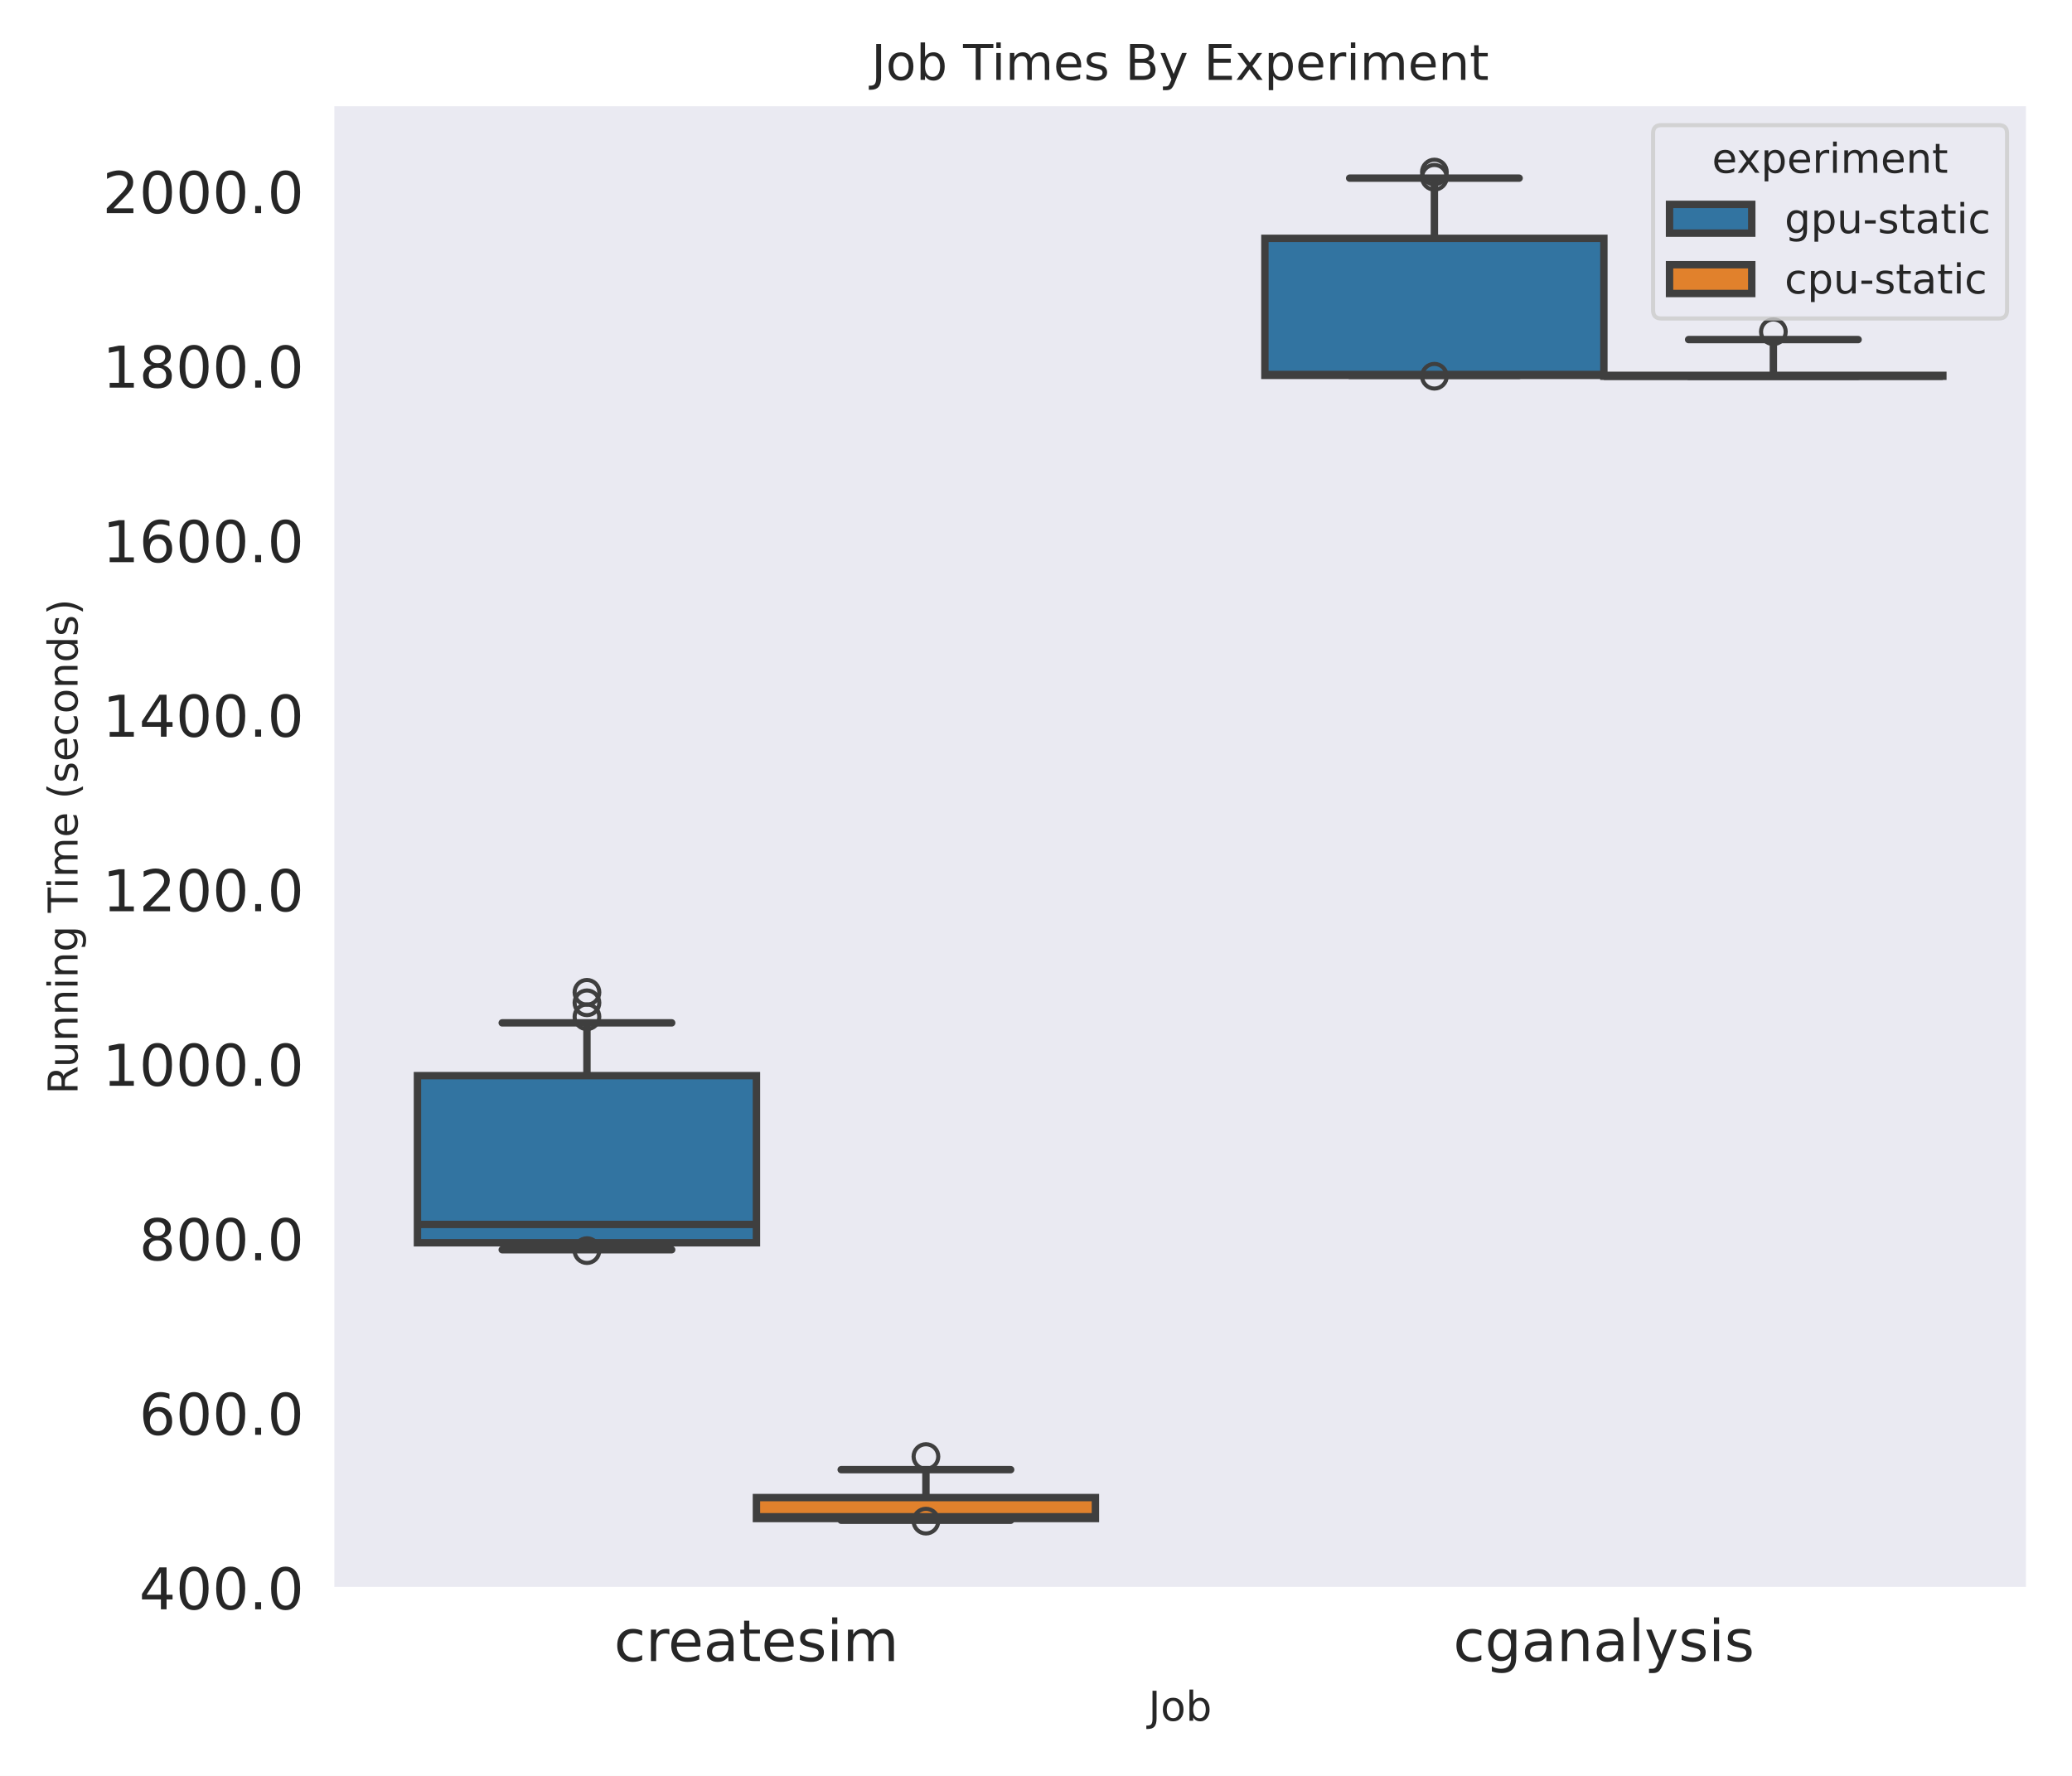
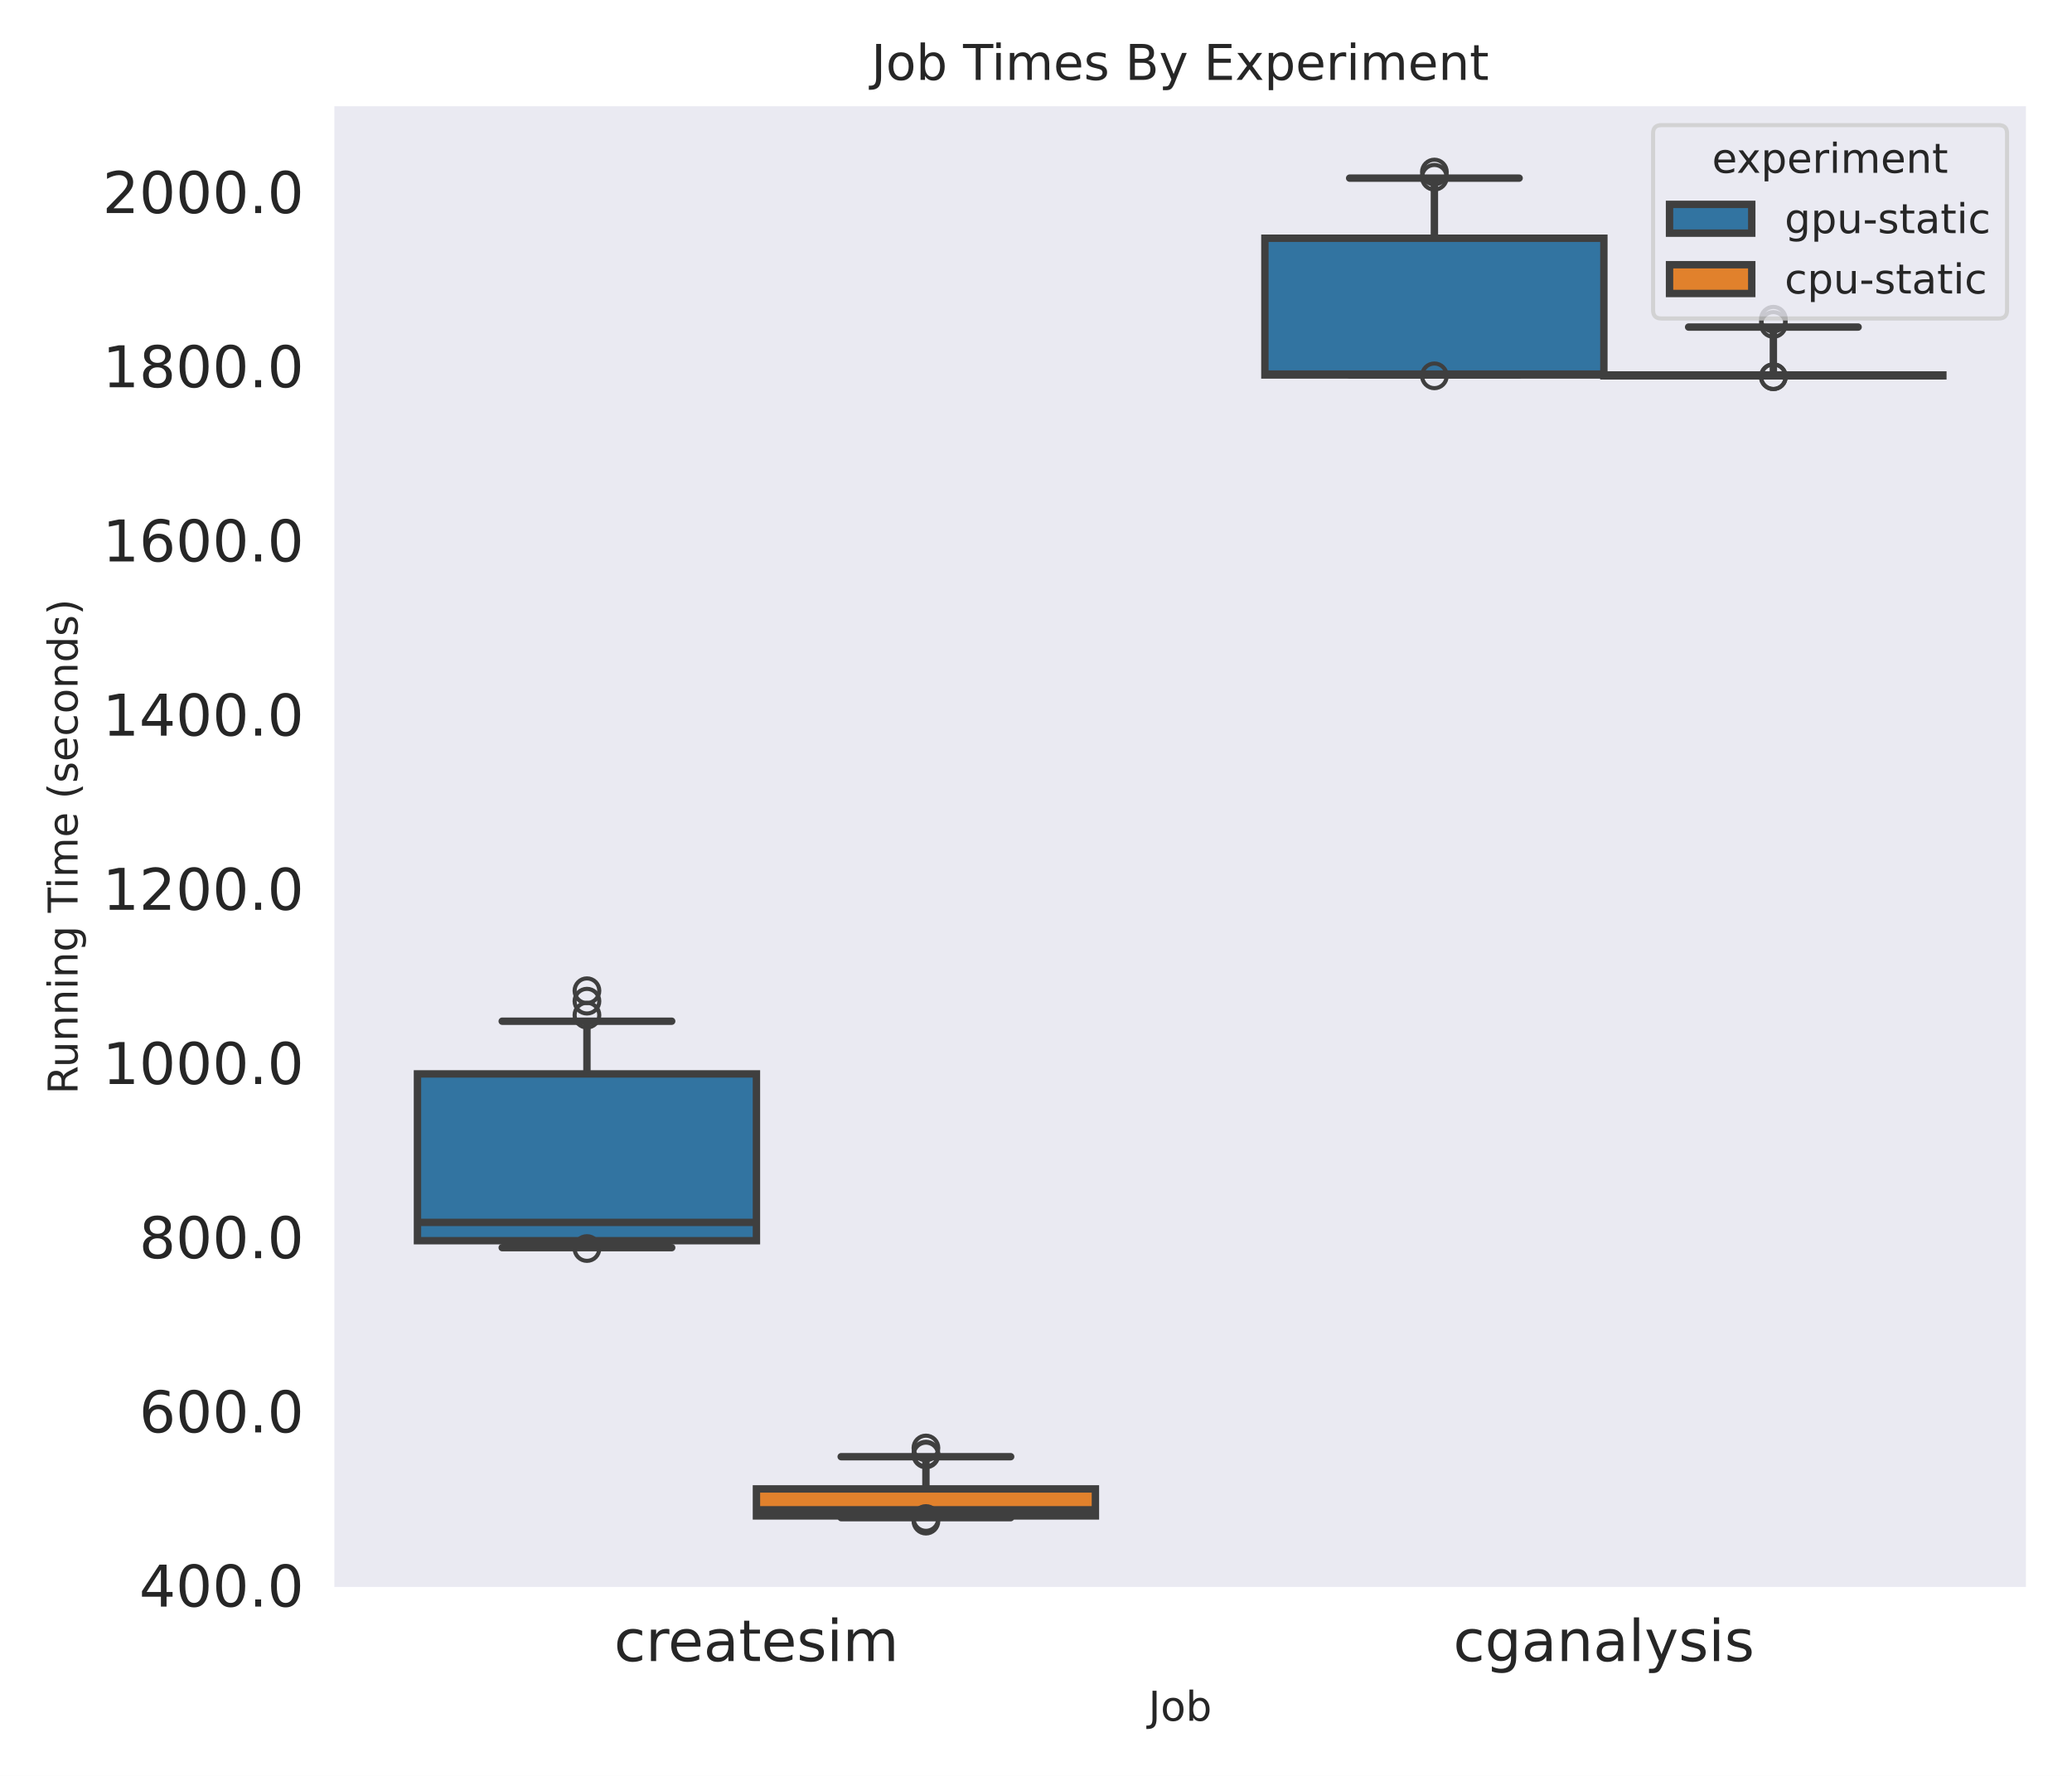
<svg xmlns="http://www.w3.org/2000/svg" xmlns:xlink="http://www.w3.org/1999/xlink" width="504pt" height="432pt" viewBox="0 0 504 432" version="1.1">
  <defs>
    <style type="text/css">*{stroke-linejoin: round; stroke-linecap: butt}</style>
  </defs>
  <g id="figure_1">
    <g id="patch_1">
      <path d="M 0 432  L 504 432  L 504 0  L 0 0  z " style="fill: #ffffff" />
    </g>
    <g id="axes_1">
      <g id="patch_2">
        <path d="M 80.93 386.44  L 493.2 386.44  L 493.2 25.44  L 80.93 25.44  z " style="fill: #eaeaf2" />
      </g>
      <g id="matplotlib.axis_1">
        <g id="xtick_1">
          <g id="text_1">
            <g style="fill: #262626" transform="translate(149.3705 404.0778) scale(0.14 -0.14)">
              <defs>
                <path id="DejaVuSans-63" d="M 3122 3366  L 3122 2828  Q 2878 2963 2633 3030  Q 2388 3097 2138 3097  Q 1578 3097 1268 2742  Q 959 2388 959 1747  Q 959 1106 1268 751  Q 1578 397 2138 397  Q 2388 397 2633 464  Q 2878 531 3122 666  L 3122 134  Q 2881 22 2623 -34  Q 2366 -91 2075 -91  Q 1284 -91 818 406  Q 353 903 353 1747  Q 353 2603 823 3093  Q 1294 3584 2113 3584  Q 2378 3584 2631 3529  Q 2884 3475 3122 3366  z " transform="scale(0.015625)" />
                <path id="DejaVuSans-72" d="M 2631 2963  Q 2534 3019 2420 3045  Q 2306 3072 2169 3072  Q 1681 3072 1420 2755  Q 1159 2438 1159 1844  L 1159 0  L 581 0  L 581 3500  L 1159 3500  L 1159 2956  Q 1341 3275 1631 3429  Q 1922 3584 2338 3584  Q 2397 3584 2469 3576  Q 2541 3569 2628 3553  L 2631 2963  z " transform="scale(0.015625)" />
                <path id="DejaVuSans-65" d="M 3597 1894  L 3597 1613  L 953 1613  Q 991 1019 1311 708  Q 1631 397 2203 397  Q 2534 397 2845 478  Q 3156 559 3463 722  L 3463 178  Q 3153 47 2828 -22  Q 2503 -91 2169 -91  Q 1331 -91 842 396  Q 353 884 353 1716  Q 353 2575 817 3079  Q 1281 3584 2069 3584  Q 2775 3584 3186 3129  Q 3597 2675 3597 1894  z M 3022 2063  Q 3016 2534 2758 2815  Q 2500 3097 2075 3097  Q 1594 3097 1305 2825  Q 1016 2553 972 2059  L 3022 2063  z " transform="scale(0.015625)" />
                <path id="DejaVuSans-61" d="M 2194 1759  Q 1497 1759 1228 1600  Q 959 1441 959 1056  Q 959 750 1161 570  Q 1363 391 1709 391  Q 2188 391 2477 730  Q 2766 1069 2766 1631  L 2766 1759  L 2194 1759  z M 3341 1997  L 3341 0  L 2766 0  L 2766 531  Q 2569 213 2275 61  Q 1981 -91 1556 -91  Q 1019 -91 701 211  Q 384 513 384 1019  Q 384 1609 779 1909  Q 1175 2209 1959 2209  L 2766 2209  L 2766 2266  Q 2766 2663 2505 2880  Q 2244 3097 1772 3097  Q 1472 3097 1187 3025  Q 903 2953 641 2809  L 641 3341  Q 956 3463 1253 3523  Q 1550 3584 1831 3584  Q 2591 3584 2966 3190  Q 3341 2797 3341 1997  z " transform="scale(0.015625)" />
                <path id="DejaVuSans-74" d="M 1172 4494  L 1172 3500  L 2356 3500  L 2356 3053  L 1172 3053  L 1172 1153  Q 1172 725 1289 603  Q 1406 481 1766 481  L 2356 481  L 2356 0  L 1766 0  Q 1100 0 847 248  Q 594 497 594 1153  L 594 3053  L 172 3053  L 172 3500  L 594 3500  L 594 4494  L 1172 4494  z " transform="scale(0.015625)" />
                <path id="DejaVuSans-73" d="M 2834 3397  L 2834 2853  Q 2591 2978 2328 3040  Q 2066 3103 1784 3103  Q 1356 3103 1142 2972  Q 928 2841 928 2578  Q 928 2378 1081 2264  Q 1234 2150 1697 2047  L 1894 2003  Q 2506 1872 2764 1633  Q 3022 1394 3022 966  Q 3022 478 2636 193  Q 2250 -91 1575 -91  Q 1294 -91 989 -36  Q 684 19 347 128  L 347 722  Q 666 556 975 473  Q 1284 391 1588 391  Q 1994 391 2212 530  Q 2431 669 2431 922  Q 2431 1156 2273 1281  Q 2116 1406 1581 1522  L 1381 1569  Q 847 1681 609 1914  Q 372 2147 372 2553  Q 372 3047 722 3315  Q 1072 3584 1716 3584  Q 2034 3584 2315 3537  Q 2597 3491 2834 3397  z " transform="scale(0.015625)" />
                <path id="DejaVuSans-69" d="M 603 3500  L 1178 3500  L 1178 0  L 603 0  L 603 3500  z M 603 4863  L 1178 4863  L 1178 4134  L 603 4134  L 603 4863  z " transform="scale(0.015625)" />
                <path id="DejaVuSans-6d" d="M 3328 2828  Q 3544 3216 3844 3400  Q 4144 3584 4550 3584  Q 5097 3584 5394 3201  Q 5691 2819 5691 2113  L 5691 0  L 5113 0  L 5113 2094  Q 5113 2597 4934 2840  Q 4756 3084 4391 3084  Q 3944 3084 3684 2787  Q 3425 2491 3425 1978  L 3425 0  L 2847 0  L 2847 2094  Q 2847 2600 2669 2842  Q 2491 3084 2119 3084  Q 1678 3084 1418 2786  Q 1159 2488 1159 1978  L 1159 0  L 581 0  L 581 3500  L 1159 3500  L 1159 2956  Q 1356 3278 1631 3431  Q 1906 3584 2284 3584  Q 2666 3584 2933 3390  Q 3200 3197 3328 2828  z " transform="scale(0.015625)" />
              </defs>
              <use xlink:href="#DejaVuSans-63" />
              <use xlink:href="#DejaVuSans-72" x="54.98" />
              <use xlink:href="#DejaVuSans-65" x="93.844" />
              <use xlink:href="#DejaVuSans-61" x="155.367" />
              <use xlink:href="#DejaVuSans-74" x="216.646" />
              <use xlink:href="#DejaVuSans-65" x="255.855" />
              <use xlink:href="#DejaVuSans-73" x="317.379" />
              <use xlink:href="#DejaVuSans-69" x="369.479" />
              <use xlink:href="#DejaVuSans-6d" x="397.262" />
            </g>
          </g>
        </g>
        <g id="xtick_2">
          <g id="text_2">
            <g style="fill: #262626" transform="translate(353.4984 404.0778) scale(0.14 -0.14)">
              <defs>
                <path id="DejaVuSans-67" d="M 2906 1791  Q 2906 2416 2648 2759  Q 2391 3103 1925 3103  Q 1463 3103 1205 2759  Q 947 2416 947 1791  Q 947 1169 1205 825  Q 1463 481 1925 481  Q 2391 481 2648 825  Q 2906 1169 2906 1791  z M 3481 434  Q 3481 -459 3084 -895  Q 2688 -1331 1869 -1331  Q 1566 -1331 1297 -1286  Q 1028 -1241 775 -1147  L 775 -588  Q 1028 -725 1275 -790  Q 1522 -856 1778 -856  Q 2344 -856 2625 -561  Q 2906 -266 2906 331  L 2906 616  Q 2728 306 2450 153  Q 2172 0 1784 0  Q 1141 0 747 490  Q 353 981 353 1791  Q 353 2603 747 3093  Q 1141 3584 1784 3584  Q 2172 3584 2450 3431  Q 2728 3278 2906 2969  L 2906 3500  L 3481 3500  L 3481 434  z " transform="scale(0.015625)" />
                <path id="DejaVuSans-6e" d="M 3513 2113  L 3513 0  L 2938 0  L 2938 2094  Q 2938 2591 2744 2837  Q 2550 3084 2163 3084  Q 1697 3084 1428 2787  Q 1159 2491 1159 1978  L 1159 0  L 581 0  L 581 3500  L 1159 3500  L 1159 2956  Q 1366 3272 1645 3428  Q 1925 3584 2291 3584  Q 2894 3584 3203 3211  Q 3513 2838 3513 2113  z " transform="scale(0.015625)" />
                <path id="DejaVuSans-6c" d="M 603 4863  L 1178 4863  L 1178 0  L 603 0  L 603 4863  z " transform="scale(0.015625)" />
                <path id="DejaVuSans-79" d="M 2059 -325  Q 1816 -950 1584 -1140  Q 1353 -1331 966 -1331  L 506 -1331  L 506 -850  L 844 -850  Q 1081 -850 1212 -737  Q 1344 -625 1503 -206  L 1606 56  L 191 3500  L 800 3500  L 1894 763  L 2988 3500  L 3597 3500  L 2059 -325  z " transform="scale(0.015625)" />
              </defs>
              <use xlink:href="#DejaVuSans-63" />
              <use xlink:href="#DejaVuSans-67" x="54.98" />
              <use xlink:href="#DejaVuSans-61" x="118.457" />
              <use xlink:href="#DejaVuSans-6e" x="179.736" />
              <use xlink:href="#DejaVuSans-61" x="243.115" />
              <use xlink:href="#DejaVuSans-6c" x="304.395" />
              <use xlink:href="#DejaVuSans-79" x="332.178" />
              <use xlink:href="#DejaVuSans-73" x="391.357" />
              <use xlink:href="#DejaVuSans-69" x="443.457" />
              <use xlink:href="#DejaVuSans-73" x="471.24" />
            </g>
          </g>
        </g>
        <g id="text_3">
          <g style="fill: #262626" transform="translate(279.3564 418.5878) scale(0.1 -0.1)">
            <defs>
              <path id="DejaVuSans-4a" d="M 628 4666  L 1259 4666  L 1259 325  Q 1259 -519 939 -900  Q 619 -1281 -91 -1281  L -331 -1281  L -331 -750  L -134 -750  Q 284 -750 456 -515  Q 628 -281 628 325  L 628 4666  z " transform="scale(0.015625)" />
              <path id="DejaVuSans-6f" d="M 1959 3097  Q 1497 3097 1228 2736  Q 959 2375 959 1747  Q 959 1119 1226 758  Q 1494 397 1959 397  Q 2419 397 2687 759  Q 2956 1122 2956 1747  Q 2956 2369 2687 2733  Q 2419 3097 1959 3097  z M 1959 3584  Q 2709 3584 3137 3096  Q 3566 2609 3566 1747  Q 3566 888 3137 398  Q 2709 -91 1959 -91  Q 1206 -91 779 398  Q 353 888 353 1747  Q 353 2609 779 3096  Q 1206 3584 1959 3584  z " transform="scale(0.015625)" />
              <path id="DejaVuSans-62" d="M 3116 1747  Q 3116 2381 2855 2742  Q 2594 3103 2138 3103  Q 1681 3103 1420 2742  Q 1159 2381 1159 1747  Q 1159 1113 1420 752  Q 1681 391 2138 391  Q 2594 391 2855 752  Q 3116 1113 3116 1747  z M 1159 2969  Q 1341 3281 1617 3432  Q 1894 3584 2278 3584  Q 2916 3584 3314 3078  Q 3713 2572 3713 1747  Q 3713 922 3314 415  Q 2916 -91 2278 -91  Q 1894 -91 1617 61  Q 1341 213 1159 525  L 1159 0  L 581 0  L 581 4863  L 1159 4863  L 1159 2969  z " transform="scale(0.015625)" />
            </defs>
            <use xlink:href="#DejaVuSans-4a" />
            <use xlink:href="#DejaVuSans-6f" x="29.492" />
            <use xlink:href="#DejaVuSans-62" x="90.674" />
          </g>
        </g>
      </g>
      <g id="matplotlib.axis_2">
        <g id="ytick_1">
          <g id="text_4">
-             <g style="fill: #262626" transform="translate(33.85063 391.4829) scale(0.14 -0.14)">
+             <g style="fill: #262626" transform="translate(33.85063 390.8161) scale(0.14 -0.14)">
              <defs>
                <path id="DejaVuSans-34" d="M 2419 4116  L 825 1625  L 2419 1625  L 2419 4116  z M 2253 4666  L 3047 4666  L 3047 1625  L 3713 1625  L 3713 1100  L 3047 1100  L 3047 0  L 2419 0  L 2419 1100  L 313 1100  L 313 1709  L 2253 4666  z " transform="scale(0.015625)" />
                <path id="DejaVuSans-30" d="M 2034 4250  Q 1547 4250 1301 3770  Q 1056 3291 1056 2328  Q 1056 1369 1301 889  Q 1547 409 2034 409  Q 2525 409 2770 889  Q 3016 1369 3016 2328  Q 3016 3291 2770 3770  Q 2525 4250 2034 4250  z M 2034 4750  Q 2819 4750 3233 4129  Q 3647 3509 3647 2328  Q 3647 1150 3233 529  Q 2819 -91 2034 -91  Q 1250 -91 836 529  Q 422 1150 422 2328  Q 422 3509 836 4129  Q 1250 4750 2034 4750  z " transform="scale(0.015625)" />
                <path id="DejaVuSans-2e" d="M 684 794  L 1344 794  L 1344 0  L 684 0  L 684 794  z " transform="scale(0.015625)" />
              </defs>
              <use xlink:href="#DejaVuSans-34" />
              <use xlink:href="#DejaVuSans-30" x="63.623" />
              <use xlink:href="#DejaVuSans-30" x="127.246" />
              <use xlink:href="#DejaVuSans-2e" x="190.869" />
              <use xlink:href="#DejaVuSans-30" x="222.656" />
            </g>
          </g>
        </g>
        <g id="ytick_2">
          <g id="text_5">
-             <g style="fill: #262626" transform="translate(33.85063 349.0273) scale(0.14 -0.14)">
+             <g style="fill: #262626" transform="translate(33.85063 348.4427) scale(0.14 -0.14)">
              <defs>
                <path id="DejaVuSans-36" d="M 2113 2584  Q 1688 2584 1439 2293  Q 1191 2003 1191 1497  Q 1191 994 1439 701  Q 1688 409 2113 409  Q 2538 409 2786 701  Q 3034 994 3034 1497  Q 3034 2003 2786 2293  Q 2538 2584 2113 2584  z M 3366 4563  L 3366 3988  Q 3128 4100 2886 4159  Q 2644 4219 2406 4219  Q 1781 4219 1451 3797  Q 1122 3375 1075 2522  Q 1259 2794 1537 2939  Q 1816 3084 2150 3084  Q 2853 3084 3261 2657  Q 3669 2231 3669 1497  Q 3669 778 3244 343  Q 2819 -91 2113 -91  Q 1303 -91 875 529  Q 447 1150 447 2328  Q 447 3434 972 4092  Q 1497 4750 2381 4750  Q 2619 4750 2861 4703  Q 3103 4656 3366 4563  z " transform="scale(0.015625)" />
              </defs>
              <use xlink:href="#DejaVuSans-36" />
              <use xlink:href="#DejaVuSans-30" x="63.623" />
              <use xlink:href="#DejaVuSans-30" x="127.246" />
              <use xlink:href="#DejaVuSans-2e" x="190.869" />
              <use xlink:href="#DejaVuSans-30" x="222.656" />
            </g>
          </g>
        </g>
        <g id="ytick_3">
          <g id="text_6">
-             <g style="fill: #262626" transform="translate(33.85063 306.5717) scale(0.14 -0.14)">
+             <g style="fill: #262626" transform="translate(33.85063 306.0693) scale(0.14 -0.14)">
              <defs>
                <path id="DejaVuSans-38" d="M 2034 2216  Q 1584 2216 1326 1975  Q 1069 1734 1069 1313  Q 1069 891 1326 650  Q 1584 409 2034 409  Q 2484 409 2743 651  Q 3003 894 3003 1313  Q 3003 1734 2745 1975  Q 2488 2216 2034 2216  z M 1403 2484  Q 997 2584 770 2862  Q 544 3141 544 3541  Q 544 4100 942 4425  Q 1341 4750 2034 4750  Q 2731 4750 3128 4425  Q 3525 4100 3525 3541  Q 3525 3141 3298 2862  Q 3072 2584 2669 2484  Q 3125 2378 3379 2068  Q 3634 1759 3634 1313  Q 3634 634 3220 271  Q 2806 -91 2034 -91  Q 1263 -91 848 271  Q 434 634 434 1313  Q 434 1759 690 2068  Q 947 2378 1403 2484  z M 1172 3481  Q 1172 3119 1398 2916  Q 1625 2713 2034 2713  Q 2441 2713 2670 2916  Q 2900 3119 2900 3481  Q 2900 3844 2670 4047  Q 2441 4250 2034 4250  Q 1625 4250 1398 4047  Q 1172 3844 1172 3481  z " transform="scale(0.015625)" />
              </defs>
              <use xlink:href="#DejaVuSans-38" />
              <use xlink:href="#DejaVuSans-30" x="63.623" />
              <use xlink:href="#DejaVuSans-30" x="127.246" />
              <use xlink:href="#DejaVuSans-2e" x="190.869" />
              <use xlink:href="#DejaVuSans-30" x="222.656" />
            </g>
          </g>
        </g>
        <g id="ytick_4">
          <g id="text_7">
-             <g style="fill: #262626" transform="translate(24.94312 264.1161) scale(0.14 -0.14)">
+             <g style="fill: #262626" transform="translate(24.94312 263.696) scale(0.14 -0.14)">
              <defs>
                <path id="DejaVuSans-31" d="M 794 531  L 1825 531  L 1825 4091  L 703 3866  L 703 4441  L 1819 4666  L 2450 4666  L 2450 531  L 3481 531  L 3481 0  L 794 0  L 794 531  z " transform="scale(0.015625)" />
              </defs>
              <use xlink:href="#DejaVuSans-31" />
              <use xlink:href="#DejaVuSans-30" x="63.623" />
              <use xlink:href="#DejaVuSans-30" x="127.246" />
              <use xlink:href="#DejaVuSans-30" x="190.869" />
              <use xlink:href="#DejaVuSans-2e" x="254.492" />
              <use xlink:href="#DejaVuSans-30" x="286.279" />
            </g>
          </g>
        </g>
        <g id="ytick_5">
          <g id="text_8">
-             <g style="fill: #262626" transform="translate(24.94312 221.6605) scale(0.14 -0.14)">
+             <g style="fill: #262626" transform="translate(24.94312 221.3226) scale(0.14 -0.14)">
              <defs>
                <path id="DejaVuSans-32" d="M 1228 531  L 3431 531  L 3431 0  L 469 0  L 469 531  Q 828 903 1448 1529  Q 2069 2156 2228 2338  Q 2531 2678 2651 2914  Q 2772 3150 2772 3378  Q 2772 3750 2511 3984  Q 2250 4219 1831 4219  Q 1534 4219 1204 4116  Q 875 4013 500 3803  L 500 4441  Q 881 4594 1212 4672  Q 1544 4750 1819 4750  Q 2544 4750 2975 4387  Q 3406 4025 3406 3419  Q 3406 3131 3298 2873  Q 3191 2616 2906 2266  Q 2828 2175 2409 1742  Q 1991 1309 1228 531  z " transform="scale(0.015625)" />
              </defs>
              <use xlink:href="#DejaVuSans-31" />
              <use xlink:href="#DejaVuSans-32" x="63.623" />
              <use xlink:href="#DejaVuSans-30" x="127.246" />
              <use xlink:href="#DejaVuSans-30" x="190.869" />
              <use xlink:href="#DejaVuSans-2e" x="254.492" />
              <use xlink:href="#DejaVuSans-30" x="286.279" />
            </g>
          </g>
        </g>
        <g id="ytick_6">
          <g id="text_9">
-             <g style="fill: #262626" transform="translate(24.94312 179.2049) scale(0.14 -0.14)">
+             <g style="fill: #262626" transform="translate(24.94312 178.9492) scale(0.14 -0.14)">
              <use xlink:href="#DejaVuSans-31" />
              <use xlink:href="#DejaVuSans-34" x="63.623" />
              <use xlink:href="#DejaVuSans-30" x="127.246" />
              <use xlink:href="#DejaVuSans-30" x="190.869" />
              <use xlink:href="#DejaVuSans-2e" x="254.492" />
              <use xlink:href="#DejaVuSans-30" x="286.279" />
            </g>
          </g>
        </g>
        <g id="ytick_7">
          <g id="text_10">
-             <g style="fill: #262626" transform="translate(24.94312 136.7493) scale(0.14 -0.14)">
+             <g style="fill: #262626" transform="translate(24.94312 136.5758) scale(0.14 -0.14)">
              <use xlink:href="#DejaVuSans-31" />
              <use xlink:href="#DejaVuSans-36" x="63.623" />
              <use xlink:href="#DejaVuSans-30" x="127.246" />
              <use xlink:href="#DejaVuSans-30" x="190.869" />
              <use xlink:href="#DejaVuSans-2e" x="254.492" />
              <use xlink:href="#DejaVuSans-30" x="286.279" />
            </g>
          </g>
        </g>
        <g id="ytick_8">
          <g id="text_11">
-             <g style="fill: #262626" transform="translate(24.94312 94.29372) scale(0.14 -0.14)">
+             <g style="fill: #262626" transform="translate(24.94312 94.20245) scale(0.14 -0.14)">
              <use xlink:href="#DejaVuSans-31" />
              <use xlink:href="#DejaVuSans-38" x="63.623" />
              <use xlink:href="#DejaVuSans-30" x="127.246" />
              <use xlink:href="#DejaVuSans-30" x="190.869" />
              <use xlink:href="#DejaVuSans-2e" x="254.492" />
              <use xlink:href="#DejaVuSans-30" x="286.279" />
            </g>
          </g>
        </g>
        <g id="ytick_9">
          <g id="text_12">
-             <g style="fill: #262626" transform="translate(24.94312 51.83811) scale(0.14 -0.14)">
+             <g style="fill: #262626" transform="translate(24.94312 51.82907) scale(0.14 -0.14)">
              <use xlink:href="#DejaVuSans-32" />
              <use xlink:href="#DejaVuSans-30" x="63.623" />
              <use xlink:href="#DejaVuSans-30" x="127.246" />
              <use xlink:href="#DejaVuSans-30" x="190.869" />
              <use xlink:href="#DejaVuSans-2e" x="254.492" />
              <use xlink:href="#DejaVuSans-30" x="286.279" />
            </g>
          </g>
        </g>
        <g id="text_13">
          <g style="fill: #262626" transform="translate(18.86344 266.1783) rotate(-90) scale(0.1 -0.1)">
            <defs>
              <path id="DejaVuSans-52" d="M 2841 2188  Q 3044 2119 3236 1894  Q 3428 1669 3622 1275  L 4263 0  L 3584 0  L 2988 1197  Q 2756 1666 2539 1819  Q 2322 1972 1947 1972  L 1259 1972  L 1259 0  L 628 0  L 628 4666  L 2053 4666  Q 2853 4666 3247 4331  Q 3641 3997 3641 3322  Q 3641 2881 3436 2590  Q 3231 2300 2841 2188  z M 1259 4147  L 1259 2491  L 2053 2491  Q 2509 2491 2742 2702  Q 2975 2913 2975 3322  Q 2975 3731 2742 3939  Q 2509 4147 2053 4147  L 1259 4147  z " transform="scale(0.015625)" />
              <path id="DejaVuSans-75" d="M 544 1381  L 544 3500  L 1119 3500  L 1119 1403  Q 1119 906 1312 657  Q 1506 409 1894 409  Q 2359 409 2629 706  Q 2900 1003 2900 1516  L 2900 3500  L 3475 3500  L 3475 0  L 2900 0  L 2900 538  Q 2691 219 2414 64  Q 2138 -91 1772 -91  Q 1169 -91 856 284  Q 544 659 544 1381  z M 1991 3584  L 1991 3584  z " transform="scale(0.015625)" />
              <path id="DejaVuSans-20" transform="scale(0.015625)" />
              <path id="DejaVuSans-54" d="M -19 4666  L 3928 4666  L 3928 4134  L 2272 4134  L 2272 0  L 1638 0  L 1638 4134  L -19 4134  L -19 4666  z " transform="scale(0.015625)" />
              <path id="DejaVuSans-28" d="M 1984 4856  Q 1566 4138 1362 3434  Q 1159 2731 1159 2009  Q 1159 1288 1364 580  Q 1569 -128 1984 -844  L 1484 -844  Q 1016 -109 783 600  Q 550 1309 550 2009  Q 550 2706 781 3412  Q 1013 4119 1484 4856  L 1984 4856  z " transform="scale(0.015625)" />
              <path id="DejaVuSans-64" d="M 2906 2969  L 2906 4863  L 3481 4863  L 3481 0  L 2906 0  L 2906 525  Q 2725 213 2448 61  Q 2172 -91 1784 -91  Q 1150 -91 751 415  Q 353 922 353 1747  Q 353 2572 751 3078  Q 1150 3584 1784 3584  Q 2172 3584 2448 3432  Q 2725 3281 2906 2969  z M 947 1747  Q 947 1113 1208 752  Q 1469 391 1925 391  Q 2381 391 2643 752  Q 2906 1113 2906 1747  Q 2906 2381 2643 2742  Q 2381 3103 1925 3103  Q 1469 3103 1208 2742  Q 947 2381 947 1747  z " transform="scale(0.015625)" />
              <path id="DejaVuSans-29" d="M 513 4856  L 1013 4856  Q 1481 4119 1714 3412  Q 1947 2706 1947 2009  Q 1947 1309 1714 600  Q 1481 -109 1013 -844  L 513 -844  Q 928 -128 1133 580  Q 1338 1288 1338 2009  Q 1338 2731 1133 3434  Q 928 4138 513 4856  z " transform="scale(0.015625)" />
            </defs>
            <use xlink:href="#DejaVuSans-52" />
            <use xlink:href="#DejaVuSans-75" x="64.982" />
            <use xlink:href="#DejaVuSans-6e" x="128.361" />
            <use xlink:href="#DejaVuSans-6e" x="191.74" />
            <use xlink:href="#DejaVuSans-69" x="255.119" />
            <use xlink:href="#DejaVuSans-6e" x="282.902" />
            <use xlink:href="#DejaVuSans-67" x="346.281" />
            <use xlink:href="#DejaVuSans-20" x="409.758" />
            <use xlink:href="#DejaVuSans-54" x="441.545" />
            <use xlink:href="#DejaVuSans-69" x="499.504" />
            <use xlink:href="#DejaVuSans-6d" x="527.287" />
            <use xlink:href="#DejaVuSans-65" x="624.699" />
            <use xlink:href="#DejaVuSans-20" x="686.223" />
            <use xlink:href="#DejaVuSans-28" x="718.01" />
            <use xlink:href="#DejaVuSans-73" x="757.023" />
            <use xlink:href="#DejaVuSans-65" x="809.123" />
            <use xlink:href="#DejaVuSans-63" x="870.646" />
            <use xlink:href="#DejaVuSans-6f" x="925.627" />
            <use xlink:href="#DejaVuSans-6e" x="986.809" />
            <use xlink:href="#DejaVuSans-64" x="1050.188" />
            <use xlink:href="#DejaVuSans-73" x="1113.664" />
            <use xlink:href="#DejaVuSans-29" x="1165.764" />
          </g>
        </g>
      </g>
      <g id="patch_3">
-         <path d="M 183.998 471.075  L 183.998 471.075  L 183.998 471.075  L 183.998 471.075  z " clip-path="url(#p108c274f04)" style="fill: #3274a1; stroke: #3f3f3f; stroke-width: 1.8; stroke-linejoin: miter" />
+         <path d="M 183.998 470.244  L 183.998 470.244  L 183.998 470.244  L 183.998 470.244  z " clip-path="url(#p9f4b1f757d)" style="fill: #3274a1; stroke: #3f3f3f; stroke-width: 1.8; stroke-linejoin: miter" />
      </g>
      <g id="patch_4">
-         <path d="M 183.998 471.075  L 183.998 471.075  L 183.998 471.075  L 183.998 471.075  z " clip-path="url(#p108c274f04)" style="fill: #e1812c; stroke: #3f3f3f; stroke-width: 1.8; stroke-linejoin: miter" />
+         <path d="M 183.998 470.244  L 183.998 470.244  L 183.998 470.244  L 183.998 470.244  z " clip-path="url(#p9f4b1f757d)" style="fill: #e1812c; stroke: #3f3f3f; stroke-width: 1.8; stroke-linejoin: miter" />
      </g>
      <g id="patch_5">
-         <path d="M 101.543 302.314  L 183.998 302.314  L 183.998 261.663  L 101.543 261.663  L 101.543 302.314  z " clip-path="url(#p108c274f04)" style="fill: #3274a1; stroke: #3f3f3f; stroke-width: 1.8; stroke-linejoin: miter" />
+         <path d="M 101.543 301.81  L 183.998 301.81  L 183.998 261.237  L 101.543 261.237  L 101.543 301.81  z " clip-path="url(#p9f4b1f757d)" style="fill: #3274a1; stroke: #3f3f3f; stroke-width: 1.8; stroke-linejoin: miter" />
      </g>
      <g id="line2d_1">
-         <path d="M 142.77 302.314  L 142.77 304.012  " clip-path="url(#p108c274f04)" style="fill: none; stroke: #3f3f3f; stroke-width: 1.8" />
+         <path d="M 142.77 301.81  L 142.77 303.505  " clip-path="url(#p9f4b1f757d)" style="fill: none; stroke: #3f3f3f; stroke-width: 1.8" />
      </g>
      <g id="line2d_2">
-         <path d="M 142.77 261.663  L 142.77 248.82  " clip-path="url(#p108c274f04)" style="fill: none; stroke: #3f3f3f; stroke-width: 1.8" />
+         <path d="M 142.77 261.237  L 142.77 248.419  " clip-path="url(#p9f4b1f757d)" style="fill: none; stroke: #3f3f3f; stroke-width: 1.8" />
      </g>
      <g id="line2d_3">
-         <path d="M 122.157 304.012  L 163.384 304.012  " clip-path="url(#p108c274f04)" style="fill: none; stroke: #3f3f3f; stroke-width: 1.8; stroke-linecap: round" />
+         <path d="M 122.157 303.505  L 163.384 303.505  " clip-path="url(#p9f4b1f757d)" style="fill: none; stroke: #3f3f3f; stroke-width: 1.8; stroke-linecap: round" />
      </g>
      <g id="line2d_4">
-         <path d="M 122.157 248.82  L 163.384 248.82  " clip-path="url(#p108c274f04)" style="fill: none; stroke: #3f3f3f; stroke-width: 1.8; stroke-linecap: round" />
+         <path d="M 122.157 248.419  L 163.384 248.419  " clip-path="url(#p9f4b1f757d)" style="fill: none; stroke: #3f3f3f; stroke-width: 1.8; stroke-linecap: round" />
      </g>
      <g id="line2d_5">
        <defs>
-           <path id="m543f4a52f8" d="M 0 3  C 0.796 3 1.559 2.684 2.121 2.121  C 2.684 1.559 3 0.796 3 0  C 3 -0.796 2.684 -1.559 2.121 -2.121  C 1.559 -2.684 0.796 -3 0 -3  C -0.796 -3 -1.559 -2.684 -2.121 -2.121  C -2.684 -1.559 -3 -0.796 -3 0  C -3 0.796 -2.684 1.559 -2.121 2.121  C -1.559 2.684 -0.796 3 0 3  z " style="stroke: #3f3f3f" />
+           <path id="m74aa5fd2bf" d="M 0 3  C 0.796 3 1.559 2.684 2.121 2.121  C 2.684 1.559 3 0.796 3 0  C 3 -0.796 2.684 -1.559 2.121 -2.121  C 1.559 -2.684 0.796 -3 0 -3  C -0.796 -3 -1.559 -2.684 -2.121 -2.121  C -2.684 -1.559 -3 -0.796 -3 0  C -3 0.796 -2.684 1.559 -2.121 2.121  C -1.559 2.684 -0.796 3 0 3  z " style="stroke: #3f3f3f" />
        </defs>
-         <g clip-path="url(#p108c274f04)">
-           <use xlink:href="#m543f4a52f8" x="142.77" y="304.225" style="fill-opacity: 0; stroke: #3f3f3f" />
-           <use xlink:href="#m543f4a52f8" x="142.77" y="247.334" style="fill-opacity: 0; stroke: #3f3f3f" />
-           <use xlink:href="#m543f4a52f8" x="142.77" y="243.938" style="fill-opacity: 0; stroke: #3f3f3f" />
-           <use xlink:href="#m543f4a52f8" x="142.77" y="241.39" style="fill-opacity: 0; stroke: #3f3f3f" />
+         <g clip-path="url(#p9f4b1f757d)">
+           <use xlink:href="#m74aa5fd2bf" x="142.77" y="303.717" style="fill-opacity: 0; stroke: #3f3f3f" />
+           <use xlink:href="#m74aa5fd2bf" x="142.77" y="246.936" style="fill-opacity: 0; stroke: #3f3f3f" />
+           <use xlink:href="#m74aa5fd2bf" x="142.77" y="243.546" style="fill-opacity: 0; stroke: #3f3f3f" />
+           <use xlink:href="#m74aa5fd2bf" x="142.77" y="241.004" style="fill-opacity: 0; stroke: #3f3f3f" />
        </g>
      </g>
      <g id="patch_6">
-         <path d="M 307.678 91.31  L 390.132 91.31  L 390.132 57.982  L 307.678 57.982  L 307.678 91.31  z " clip-path="url(#p108c274f04)" style="fill: #3274a1; stroke: #3f3f3f; stroke-width: 1.8; stroke-linejoin: miter" />
+         <path d="M 307.678 91.214  L 390.132 91.214  L 390.132 57.951  L 307.678 57.951  L 307.678 91.214  z " clip-path="url(#p9f4b1f757d)" style="fill: #3274a1; stroke: #3f3f3f; stroke-width: 1.8; stroke-linejoin: miter" />
      </g>
      <g id="line2d_6">
-         <path d="M 348.906 91.31  L 348.906 91.31  " clip-path="url(#p108c274f04)" style="fill: none; stroke: #3f3f3f; stroke-width: 1.8" />
+         <path d="M 348.906 91.214  L 348.906 91.214  " clip-path="url(#p9f4b1f757d)" style="fill: none; stroke: #3f3f3f; stroke-width: 1.8" />
      </g>
      <g id="line2d_7">
-         <path d="M 348.906 57.982  L 348.906 43.335  " clip-path="url(#p108c274f04)" style="fill: none; stroke: #3f3f3f; stroke-width: 1.8" />
+         <path d="M 348.906 57.951  L 348.906 43.332  " clip-path="url(#p9f4b1f757d)" style="fill: none; stroke: #3f3f3f; stroke-width: 1.8" />
      </g>
      <g id="line2d_8">
-         <path d="M 328.292 91.31  L 369.519 91.31  " clip-path="url(#p108c274f04)" style="fill: none; stroke: #3f3f3f; stroke-width: 1.8; stroke-linecap: round" />
+         <path d="M 328.292 91.214  L 369.519 91.214  " clip-path="url(#p9f4b1f757d)" style="fill: none; stroke: #3f3f3f; stroke-width: 1.8; stroke-linecap: round" />
      </g>
      <g id="line2d_9">
-         <path d="M 328.292 43.335  L 369.519 43.335  " clip-path="url(#p108c274f04)" style="fill: none; stroke: #3f3f3f; stroke-width: 1.8; stroke-linecap: round" />
+         <path d="M 328.292 43.332  L 369.519 43.332  " clip-path="url(#p9f4b1f757d)" style="fill: none; stroke: #3f3f3f; stroke-width: 1.8; stroke-linecap: round" />
      </g>
      <g id="line2d_10">
-         <g clip-path="url(#p108c274f04)">
-           <use xlink:href="#m543f4a52f8" x="348.906" y="91.522" style="fill-opacity: 0; stroke: #3f3f3f" />
-           <use xlink:href="#m543f4a52f8" x="348.906" y="43.123" style="fill-opacity: 0; stroke: #3f3f3f" />
-           <use xlink:href="#m543f4a52f8" x="348.906" y="41.849" style="fill-opacity: 0; stroke: #3f3f3f" />
+         <g clip-path="url(#p9f4b1f757d)">
+           <use xlink:href="#m74aa5fd2bf" x="348.906" y="91.426" style="fill-opacity: 0; stroke: #3f3f3f" />
+           <use xlink:href="#m74aa5fd2bf" x="348.906" y="43.12" style="fill-opacity: 0; stroke: #3f3f3f" />
+           <use xlink:href="#m74aa5fd2bf" x="348.906" y="41.849" style="fill-opacity: 0; stroke: #3f3f3f" />
        </g>
      </g>
      <g id="patch_7">
-         <path d="M 183.998 369.394  L 266.452 369.394  L 266.452 364.299  L 183.998 364.299  L 183.998 369.394  z " clip-path="url(#p108c274f04)" style="fill: #e1812c; stroke: #3f3f3f; stroke-width: 1.8; stroke-linejoin: miter" />
+         <path d="M 183.998 368.76  L 266.452 368.76  L 266.452 362.192  L 183.998 362.192  L 183.998 368.76  z " clip-path="url(#p9f4b1f757d)" style="fill: #e1812c; stroke: #3f3f3f; stroke-width: 1.8; stroke-linejoin: miter" />
      </g>
      <g id="line2d_11">
-         <path d="M 225.225 369.394  L 225.225 369.819  " clip-path="url(#p108c274f04)" style="fill: none; stroke: #3f3f3f; stroke-width: 1.8" />
+         <path d="M 225.225 368.76  L 225.225 369.183  " clip-path="url(#p9f4b1f757d)" style="fill: none; stroke: #3f3f3f; stroke-width: 1.8" />
      </g>
      <g id="line2d_12">
-         <path d="M 225.225 364.299  L 225.225 357.507  " clip-path="url(#p108c274f04)" style="fill: none; stroke: #3f3f3f; stroke-width: 1.8" />
+         <path d="M 225.225 362.192  L 225.225 354.353  " clip-path="url(#p9f4b1f757d)" style="fill: none; stroke: #3f3f3f; stroke-width: 1.8" />
      </g>
      <g id="line2d_13">
-         <path d="M 204.611 369.819  L 245.838 369.819  " clip-path="url(#p108c274f04)" style="fill: none; stroke: #3f3f3f; stroke-width: 1.8; stroke-linecap: round" />
+         <path d="M 204.611 369.183  L 245.838 369.183  " clip-path="url(#p9f4b1f757d)" style="fill: none; stroke: #3f3f3f; stroke-width: 1.8; stroke-linecap: round" />
      </g>
      <g id="line2d_14">
-         <path d="M 204.611 357.507  L 245.838 357.507  " clip-path="url(#p108c274f04)" style="fill: none; stroke: #3f3f3f; stroke-width: 1.8; stroke-linecap: round" />
+         <path d="M 204.611 354.353  L 245.838 354.353  " clip-path="url(#p9f4b1f757d)" style="fill: none; stroke: #3f3f3f; stroke-width: 1.8; stroke-linecap: round" />
      </g>
      <g id="line2d_15">
-         <g clip-path="url(#p108c274f04)">
-           <use xlink:href="#m543f4a52f8" x="225.225" y="370.031" style="fill-opacity: 0; stroke: #3f3f3f" />
-           <use xlink:href="#m543f4a52f8" x="225.225" y="354.322" style="fill-opacity: 0; stroke: #3f3f3f" />
+         <g clip-path="url(#p9f4b1f757d)">
+           <use xlink:href="#m74aa5fd2bf" x="225.225" y="369.395" style="fill-opacity: 0; stroke: #3f3f3f" />
+           <use xlink:href="#m74aa5fd2bf" x="225.225" y="370.031" style="fill-opacity: 0; stroke: #3f3f3f" />
+           <use xlink:href="#m74aa5fd2bf" x="225.225" y="353.717" style="fill-opacity: 0; stroke: #3f3f3f" />
+           <use xlink:href="#m74aa5fd2bf" x="225.225" y="352.234" style="fill-opacity: 0; stroke: #3f3f3f" />
+           <use xlink:href="#m74aa5fd2bf" x="225.225" y="353.929" style="fill-opacity: 0; stroke: #3f3f3f" />
        </g>
      </g>
      <g id="patch_8">
-         <path d="M 390.132 91.522  L 472.587 91.522  L 472.587 91.31  L 390.132 91.31  L 390.132 91.522  z " clip-path="url(#p108c274f04)" style="fill: #e1812c; stroke: #3f3f3f; stroke-width: 1.8; stroke-linejoin: miter" />
+         <path d="M 390.132 91.426  L 472.587 91.426  L 472.587 91.214  L 390.132 91.214  L 390.132 91.426  z " clip-path="url(#p9f4b1f757d)" style="fill: #e1812c; stroke: #3f3f3f; stroke-width: 1.8; stroke-linejoin: miter" />
      </g>
      <g id="line2d_16">
-         <path d="M 431.36 91.522  L 431.36 91.522  " clip-path="url(#p108c274f04)" style="fill: none; stroke: #3f3f3f; stroke-width: 1.8" />
+         <path d="M 431.36 91.426  L 431.36 91.426  " clip-path="url(#p9f4b1f757d)" style="fill: none; stroke: #3f3f3f; stroke-width: 1.8" />
      </g>
      <g id="line2d_17">
-         <path d="M 431.36 91.31  L 431.36 82.606  " clip-path="url(#p108c274f04)" style="fill: none; stroke: #3f3f3f; stroke-width: 1.8" />
+         <path d="M 431.36 91.214  L 431.36 79.561  " clip-path="url(#p9f4b1f757d)" style="fill: none; stroke: #3f3f3f; stroke-width: 1.8" />
      </g>
      <g id="line2d_18">
-         <path d="M 410.746 91.522  L 451.973 91.522  " clip-path="url(#p108c274f04)" style="fill: none; stroke: #3f3f3f; stroke-width: 1.8; stroke-linecap: round" />
+         <path d="M 410.746 91.426  L 451.973 91.426  " clip-path="url(#p9f4b1f757d)" style="fill: none; stroke: #3f3f3f; stroke-width: 1.8; stroke-linecap: round" />
      </g>
      <g id="line2d_19">
-         <path d="M 410.746 82.606  L 451.973 82.606  " clip-path="url(#p108c274f04)" style="fill: none; stroke: #3f3f3f; stroke-width: 1.8; stroke-linecap: round" />
+         <path d="M 410.746 79.561  L 451.973 79.561  " clip-path="url(#p9f4b1f757d)" style="fill: none; stroke: #3f3f3f; stroke-width: 1.8; stroke-linecap: round" />
      </g>
      <g id="line2d_20">
-         <g clip-path="url(#p108c274f04)">
-           <use xlink:href="#m543f4a52f8" x="431.36" y="80.696" style="fill-opacity: 0; stroke: #3f3f3f" />
+         <g clip-path="url(#p9f4b1f757d)">
+           <use xlink:href="#m74aa5fd2bf" x="431.36" y="91.638" style="fill-opacity: 0; stroke: #3f3f3f" />
+           <use xlink:href="#m74aa5fd2bf" x="431.36" y="91.638" style="fill-opacity: 0; stroke: #3f3f3f" />
+           <use xlink:href="#m74aa5fd2bf" x="431.36" y="78.926" style="fill-opacity: 0; stroke: #3f3f3f" />
+           <use xlink:href="#m74aa5fd2bf" x="431.36" y="77.655" style="fill-opacity: 0; stroke: #3f3f3f" />
        </g>
      </g>
      <g id="line2d_21">
-         <path d="M 101.543 297.856  L 183.998 297.856  " clip-path="url(#p108c274f04)" style="fill: none; stroke: #3f3f3f; stroke-width: 1.8" />
+         <path d="M 101.543 297.361  L 183.998 297.361  " clip-path="url(#p9f4b1f757d)" style="fill: none; stroke: #3f3f3f; stroke-width: 1.8" />
      </g>
      <g id="line2d_22">
-         <path d="M 307.678 91.098  L 390.132 91.098  " clip-path="url(#p108c274f04)" style="fill: none; stroke: #3f3f3f; stroke-width: 1.8" />
+         <path d="M 307.678 91.002  L 390.132 91.002  " clip-path="url(#p9f4b1f757d)" style="fill: none; stroke: #3f3f3f; stroke-width: 1.8" />
      </g>
      <g id="line2d_23">
-         <path d="M 183.998 368.97  L 266.452 368.97  " clip-path="url(#p108c274f04)" style="fill: none; stroke: #3f3f3f; stroke-width: 1.8" />
+         <path d="M 183.998 367.277  L 266.452 367.277  " clip-path="url(#p9f4b1f757d)" style="fill: none; stroke: #3f3f3f; stroke-width: 1.8" />
      </g>
      <g id="line2d_24">
-         <path d="M 390.132 91.522  L 472.587 91.522  " clip-path="url(#p108c274f04)" style="fill: none; stroke: #3f3f3f; stroke-width: 1.8" />
+         <path d="M 390.132 91.426  L 472.587 91.426  " clip-path="url(#p9f4b1f757d)" style="fill: none; stroke: #3f3f3f; stroke-width: 1.8" />
      </g>
      <g id="patch_9">
        <path d="M 80.93 386.44  L 80.93 25.44  " style="fill: none; stroke: #ffffff; stroke-width: 0.8; stroke-linejoin: miter; stroke-linecap: square" />
      </g>
      <g id="patch_10">
        <path d="M 493.2 386.44  L 493.2 25.44  " style="fill: none; stroke: #ffffff; stroke-width: 0.8; stroke-linejoin: miter; stroke-linecap: square" />
      </g>
      <g id="patch_11">
        <path d="M 80.93 386.44  L 493.2 386.44  " style="fill: none; stroke: #ffffff; stroke-width: 0.8; stroke-linejoin: miter; stroke-linecap: square" />
      </g>
      <g id="patch_12">
        <path d="M 80.93 25.44  L 493.2 25.44  " style="fill: none; stroke: #ffffff; stroke-width: 0.8; stroke-linejoin: miter; stroke-linecap: square" />
      </g>
      <g id="text_14">
        <g style="fill: #262626" transform="translate(211.9525 19.44) scale(0.12 -0.12)">
          <defs>
            <path id="DejaVuSans-42" d="M 1259 2228  L 1259 519  L 2272 519  Q 2781 519 3026 730  Q 3272 941 3272 1375  Q 3272 1813 3026 2020  Q 2781 2228 2272 2228  L 1259 2228  z M 1259 4147  L 1259 2741  L 2194 2741  Q 2656 2741 2882 2914  Q 3109 3088 3109 3444  Q 3109 3797 2882 3972  Q 2656 4147 2194 4147  L 1259 4147  z M 628 4666  L 2241 4666  Q 2963 4666 3353 4366  Q 3744 4066 3744 3513  Q 3744 3084 3544 2831  Q 3344 2578 2956 2516  Q 3422 2416 3680 2098  Q 3938 1781 3938 1306  Q 3938 681 3513 340  Q 3088 0 2303 0  L 628 0  L 628 4666  z " transform="scale(0.015625)" />
            <path id="DejaVuSans-45" d="M 628 4666  L 3578 4666  L 3578 4134  L 1259 4134  L 1259 2753  L 3481 2753  L 3481 2222  L 1259 2222  L 1259 531  L 3634 531  L 3634 0  L 628 0  L 628 4666  z " transform="scale(0.015625)" />
            <path id="DejaVuSans-78" d="M 3513 3500  L 2247 1797  L 3578 0  L 2900 0  L 1881 1375  L 863 0  L 184 0  L 1544 1831  L 300 3500  L 978 3500  L 1906 2253  L 2834 3500  L 3513 3500  z " transform="scale(0.015625)" />
            <path id="DejaVuSans-70" d="M 1159 525  L 1159 -1331  L 581 -1331  L 581 3500  L 1159 3500  L 1159 2969  Q 1341 3281 1617 3432  Q 1894 3584 2278 3584  Q 2916 3584 3314 3078  Q 3713 2572 3713 1747  Q 3713 922 3314 415  Q 2916 -91 2278 -91  Q 1894 -91 1617 61  Q 1341 213 1159 525  z M 3116 1747  Q 3116 2381 2855 2742  Q 2594 3103 2138 3103  Q 1681 3103 1420 2742  Q 1159 2381 1159 1747  Q 1159 1113 1420 752  Q 1681 391 2138 391  Q 2594 391 2855 752  Q 3116 1113 3116 1747  z " transform="scale(0.015625)" />
          </defs>
          <use xlink:href="#DejaVuSans-4a" />
          <use xlink:href="#DejaVuSans-6f" x="29.492" />
          <use xlink:href="#DejaVuSans-62" x="90.674" />
          <use xlink:href="#DejaVuSans-20" x="154.15" />
          <use xlink:href="#DejaVuSans-54" x="185.938" />
          <use xlink:href="#DejaVuSans-69" x="243.896" />
          <use xlink:href="#DejaVuSans-6d" x="271.68" />
          <use xlink:href="#DejaVuSans-65" x="369.092" />
          <use xlink:href="#DejaVuSans-73" x="430.615" />
          <use xlink:href="#DejaVuSans-20" x="482.715" />
          <use xlink:href="#DejaVuSans-42" x="514.502" />
          <use xlink:href="#DejaVuSans-79" x="583.105" />
          <use xlink:href="#DejaVuSans-20" x="642.285" />
          <use xlink:href="#DejaVuSans-45" x="674.072" />
          <use xlink:href="#DejaVuSans-78" x="737.256" />
          <use xlink:href="#DejaVuSans-70" x="796.436" />
          <use xlink:href="#DejaVuSans-65" x="859.912" />
          <use xlink:href="#DejaVuSans-72" x="921.436" />
          <use xlink:href="#DejaVuSans-69" x="962.549" />
          <use xlink:href="#DejaVuSans-6d" x="990.332" />
          <use xlink:href="#DejaVuSans-65" x="1087.744" />
          <use xlink:href="#DejaVuSans-6e" x="1149.268" />
          <use xlink:href="#DejaVuSans-74" x="1212.646" />
        </g>
      </g>
      <g id="legend_1">
        <g id="patch_13">
          <path d="M 404.103 77.474  L 486.2 77.474  Q 488.2 77.474 488.2 75.474  L 488.2 32.44  Q 488.2 30.44 486.2 30.44  L 404.103 30.44  Q 402.103 30.44 402.103 32.44  L 402.103 75.474  Q 402.103 77.474 404.103 77.474  z " style="fill: #eaeaf2; opacity: 0.8; stroke: #cccccc; stroke-linejoin: miter" />
        </g>
        <g id="text_15">
          <g style="fill: #262626" transform="translate(416.432 42.03844) scale(0.1 -0.1)">
            <use xlink:href="#DejaVuSans-65" />
            <use xlink:href="#DejaVuSans-78" x="59.773" />
            <use xlink:href="#DejaVuSans-70" x="118.953" />
            <use xlink:href="#DejaVuSans-65" x="182.43" />
            <use xlink:href="#DejaVuSans-72" x="243.953" />
            <use xlink:href="#DejaVuSans-69" x="285.066" />
            <use xlink:href="#DejaVuSans-6d" x="312.85" />
            <use xlink:href="#DejaVuSans-65" x="410.262" />
            <use xlink:href="#DejaVuSans-6e" x="471.785" />
            <use xlink:href="#DejaVuSans-74" x="535.164" />
          </g>
        </g>
        <g id="patch_14">
          <path d="M 406.103 56.717  L 426.103 56.717  L 426.103 49.717  L 406.103 49.717  z " style="fill: #3274a1; stroke: #3f3f3f; stroke-width: 1.8; stroke-linejoin: miter" />
        </g>
        <g id="text_16">
          <g style="fill: #262626" transform="translate(434.1031 56.71656) scale(0.1 -0.1)">
            <defs>
              <path id="DejaVuSans-2d" d="M 313 2009  L 1997 2009  L 1997 1497  L 313 1497  L 313 2009  z " transform="scale(0.015625)" />
            </defs>
            <use xlink:href="#DejaVuSans-67" />
            <use xlink:href="#DejaVuSans-70" x="63.477" />
            <use xlink:href="#DejaVuSans-75" x="126.953" />
            <use xlink:href="#DejaVuSans-2d" x="190.332" />
            <use xlink:href="#DejaVuSans-73" x="226.416" />
            <use xlink:href="#DejaVuSans-74" x="278.516" />
            <use xlink:href="#DejaVuSans-61" x="317.725" />
            <use xlink:href="#DejaVuSans-74" x="379.004" />
            <use xlink:href="#DejaVuSans-69" x="418.213" />
            <use xlink:href="#DejaVuSans-63" x="445.996" />
          </g>
        </g>
        <g id="patch_15">
          <path d="M 406.103 71.395  L 426.103 71.395  L 426.103 64.395  L 406.103 64.395  z " style="fill: #e1812c; stroke: #3f3f3f; stroke-width: 1.8; stroke-linejoin: miter" />
        </g>
        <g id="text_17">
          <g style="fill: #262626" transform="translate(434.1031 71.39469) scale(0.1 -0.1)">
            <use xlink:href="#DejaVuSans-63" />
            <use xlink:href="#DejaVuSans-70" x="54.98" />
            <use xlink:href="#DejaVuSans-75" x="118.457" />
            <use xlink:href="#DejaVuSans-2d" x="181.836" />
            <use xlink:href="#DejaVuSans-73" x="217.92" />
            <use xlink:href="#DejaVuSans-74" x="270.02" />
            <use xlink:href="#DejaVuSans-61" x="309.229" />
            <use xlink:href="#DejaVuSans-74" x="370.508" />
            <use xlink:href="#DejaVuSans-69" x="409.717" />
            <use xlink:href="#DejaVuSans-63" x="437.5" />
          </g>
        </g>
      </g>
    </g>
  </g>
  <defs>
-     <clipPath id="p108c274f04">
+     <clipPath id="p9f4b1f757d">
      <rect x="80.93" y="25.44" width="412.27" height="361" />
    </clipPath>
  </defs>
</svg>
